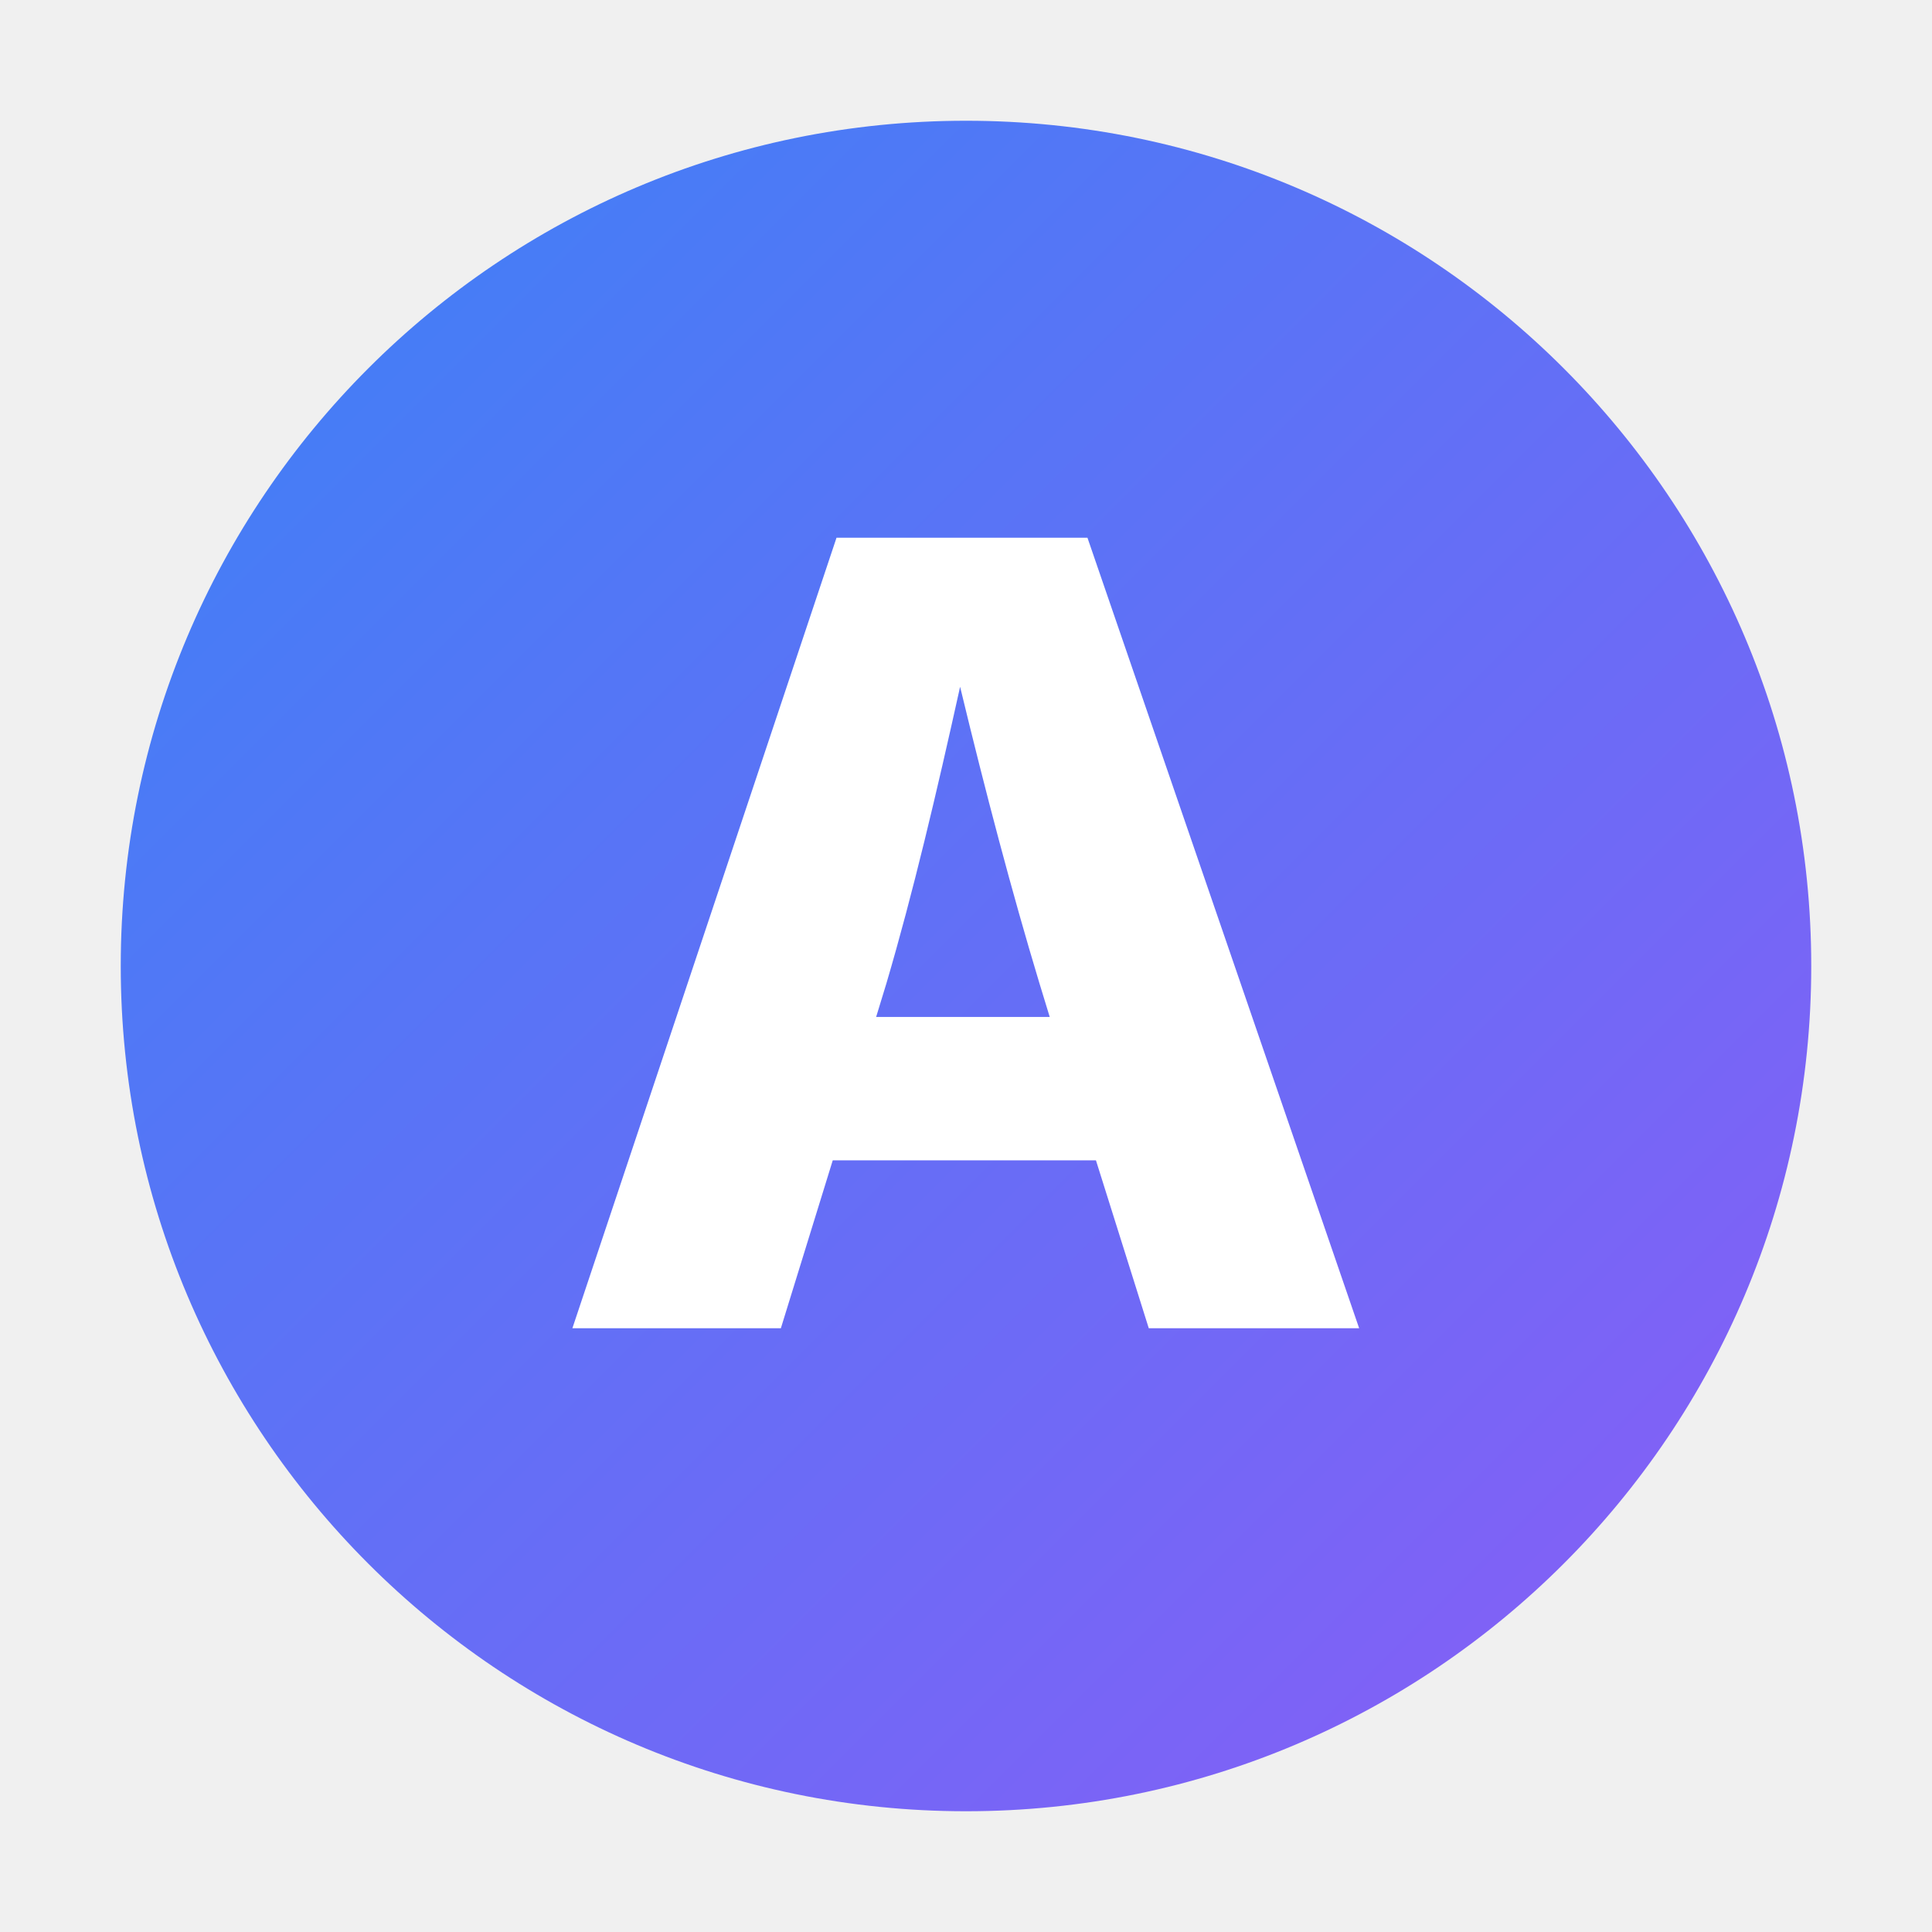
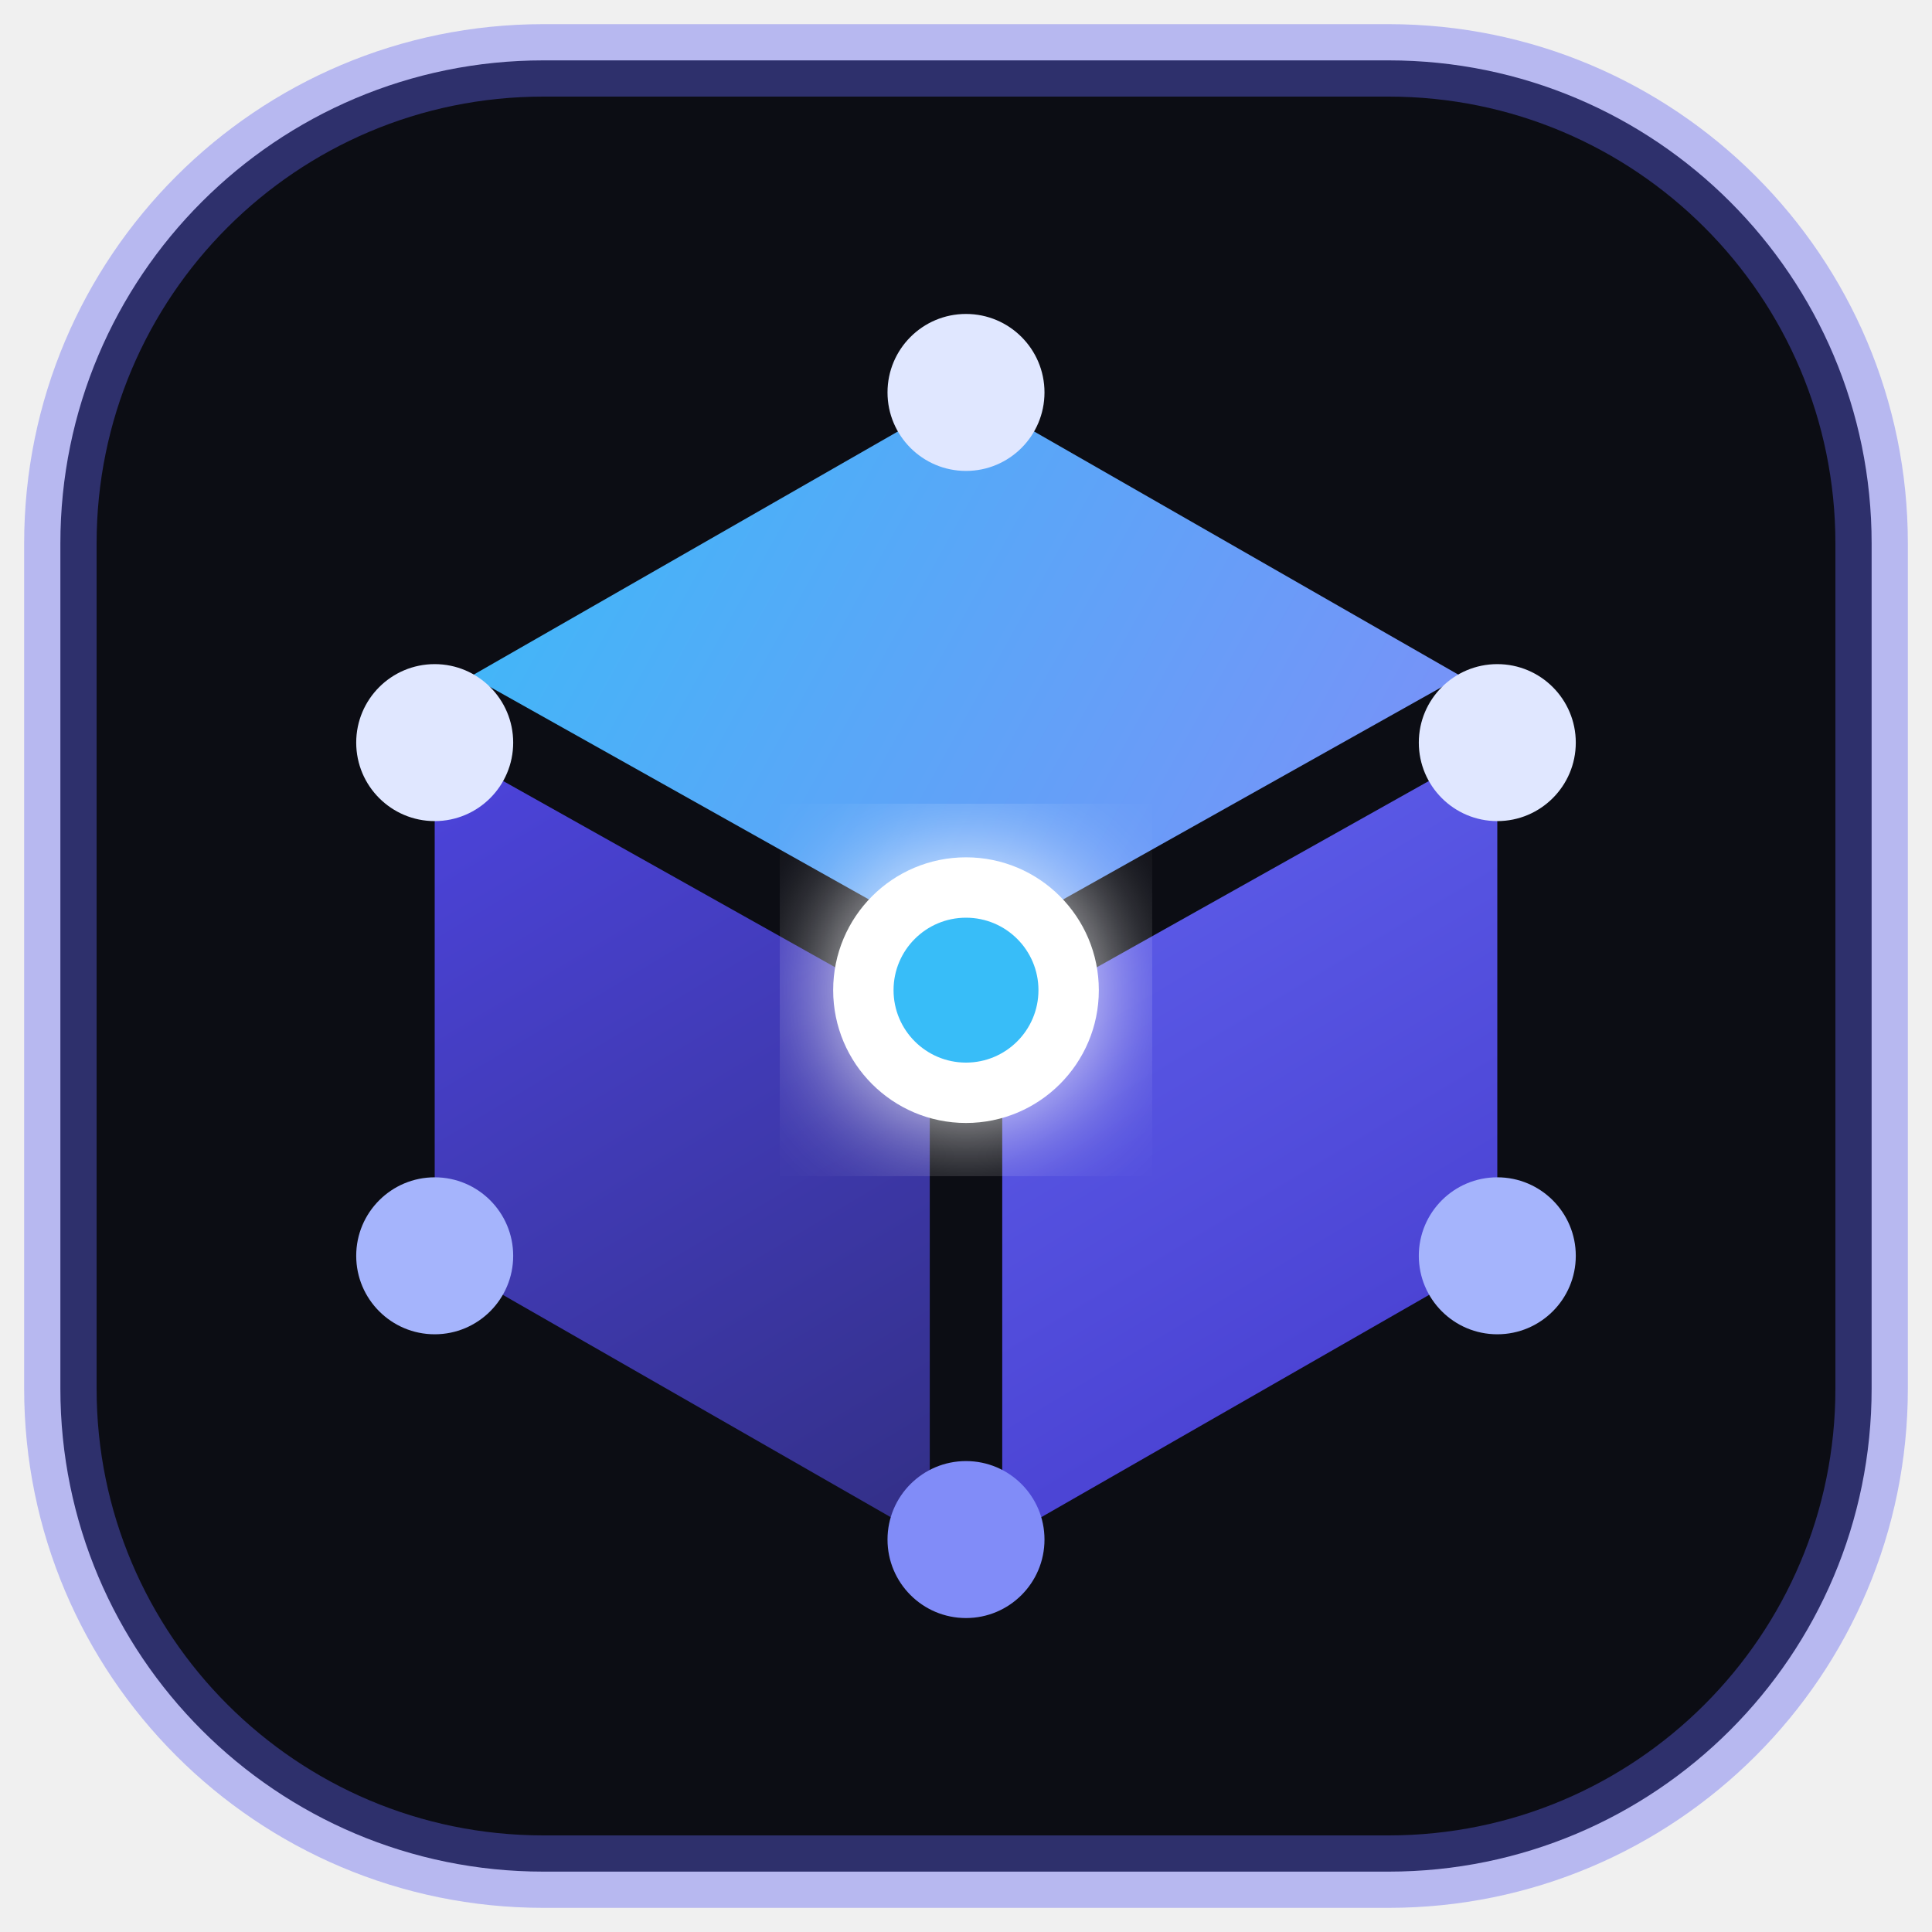
<svg xmlns="http://www.w3.org/2000/svg" viewBox="0 0 32 32">
  <defs>
-     <linearGradient id="g" x1="0" y1="0" x2="1" y2="1">
-       <stop offset="0%" stop-color="#3b82f6" />
-       <stop offset="100%" stop-color="#8b5cf6" />
+     <linearGradient id="cubeTop" x1="7" y1="6" x2="25" y2="16" gradientUnits="userSpaceOnUse">
+       <stop offset="0%" stop-color="#38bdf8" />
+       <stop offset="100%" stop-color="#818cf8" />
    </linearGradient>
+     <linearGradient id="cubeRight" x1="16" y1="11" x2="25" y2="26" gradientUnits="userSpaceOnUse">
+       <stop offset="0%" stop-color="#6366f1" />
+       <stop offset="100%" stop-color="#4338ca" />
+     </linearGradient>
+     <linearGradient id="cubeLeft" x1="7" y1="11" x2="16" y2="26" gradientUnits="userSpaceOnUse">
+       <stop offset="0%" stop-color="#4f46e5" />
+       <stop offset="100%" stop-color="#312e81" />
+     </linearGradient>
+     <filter id="logoGlow" x="-20%" y="-20%" width="140%" height="140%">
+       <feGaussianBlur stdDeviation="1" result="blur" />
+       <feComposite in="SourceGraphic" in2="blur" operator="over" />
+     </filter>
  </defs>
-   <circle cx="16" cy="16" r="14" fill="url(#g)" />
-   <text x="16" y="22" text-anchor="middle" font-family="Inter,system-ui,sans-serif" font-weight="800" font-size="18" fill="#fff">A</text>
+   <rect x="1" y="1" width="30" height="30" rx="8" fill="#0c0d14" stroke="rgba(99, 102, 241, 0.4)" stroke-width="1.2" />
+   <path d="M16 6.5 L24.2 11.2 L16 15.8 L7.8 11.2 Z" fill="url(#cubeTop)" />
+   <path d="M7.2 12.3 L15.4 16.9 L15.4 25.5 L7.2 20.8 Z" fill="url(#cubeLeft)" />
+   <path d="M16.6 16.9 L24.8 12.3 L24.8 20.8 L16.6 25.5 Z" fill="url(#cubeRight)" />
+   <circle cx="16" cy="6.5" r="1.3" fill="#e0e7ff" />
+   <circle cx="24.8" cy="12.3" r="1.3" fill="#e0e7ff" />
+   <circle cx="24.8" cy="20.8" r="1.3" fill="#a5b4fc" />
+   <circle cx="16" cy="25.5" r="1.3" fill="#818cf8" />
+   <circle cx="7.2" cy="20.8" r="1.3" fill="#a5b4fc" />
+   <circle cx="7.2" cy="12.3" r="1.3" fill="#e0e7ff" />
+   <circle cx="16" cy="16.4" r="2.2" fill="#ffffff" filter="url(#logoGlow)" />
+   <circle cx="16" cy="16.4" r="1.2" fill="#38bdf8" />
</svg>
